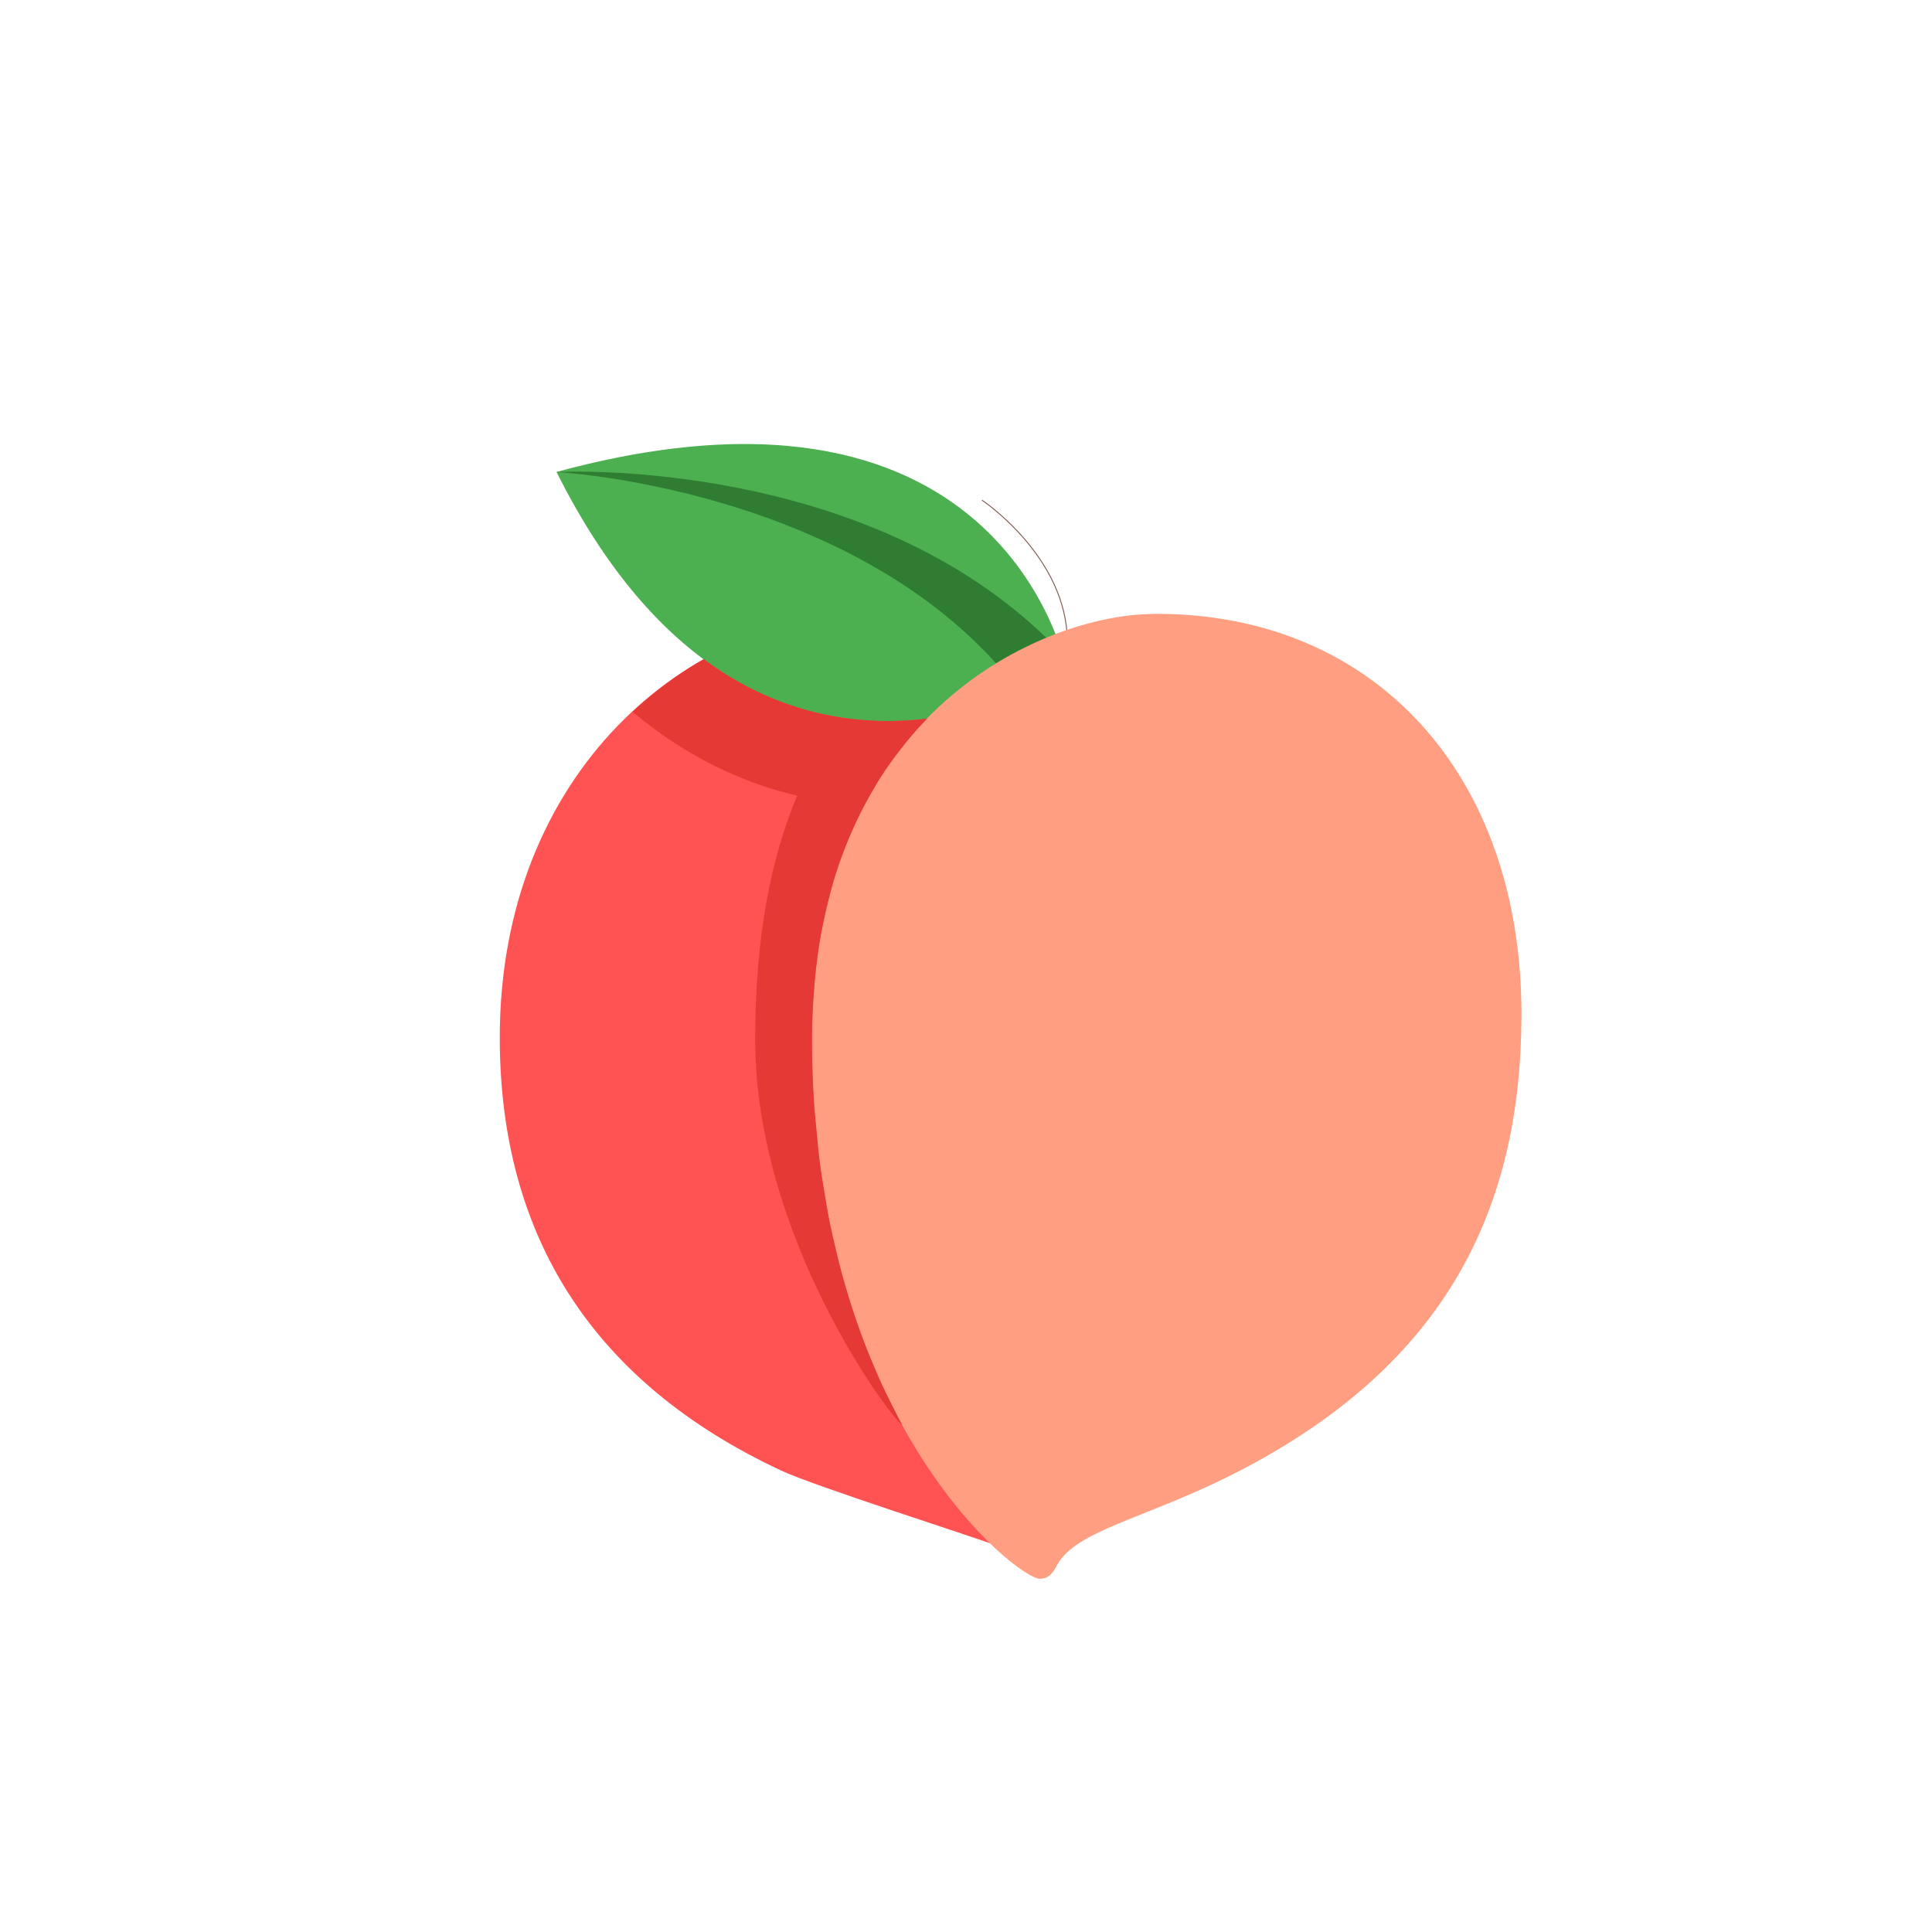
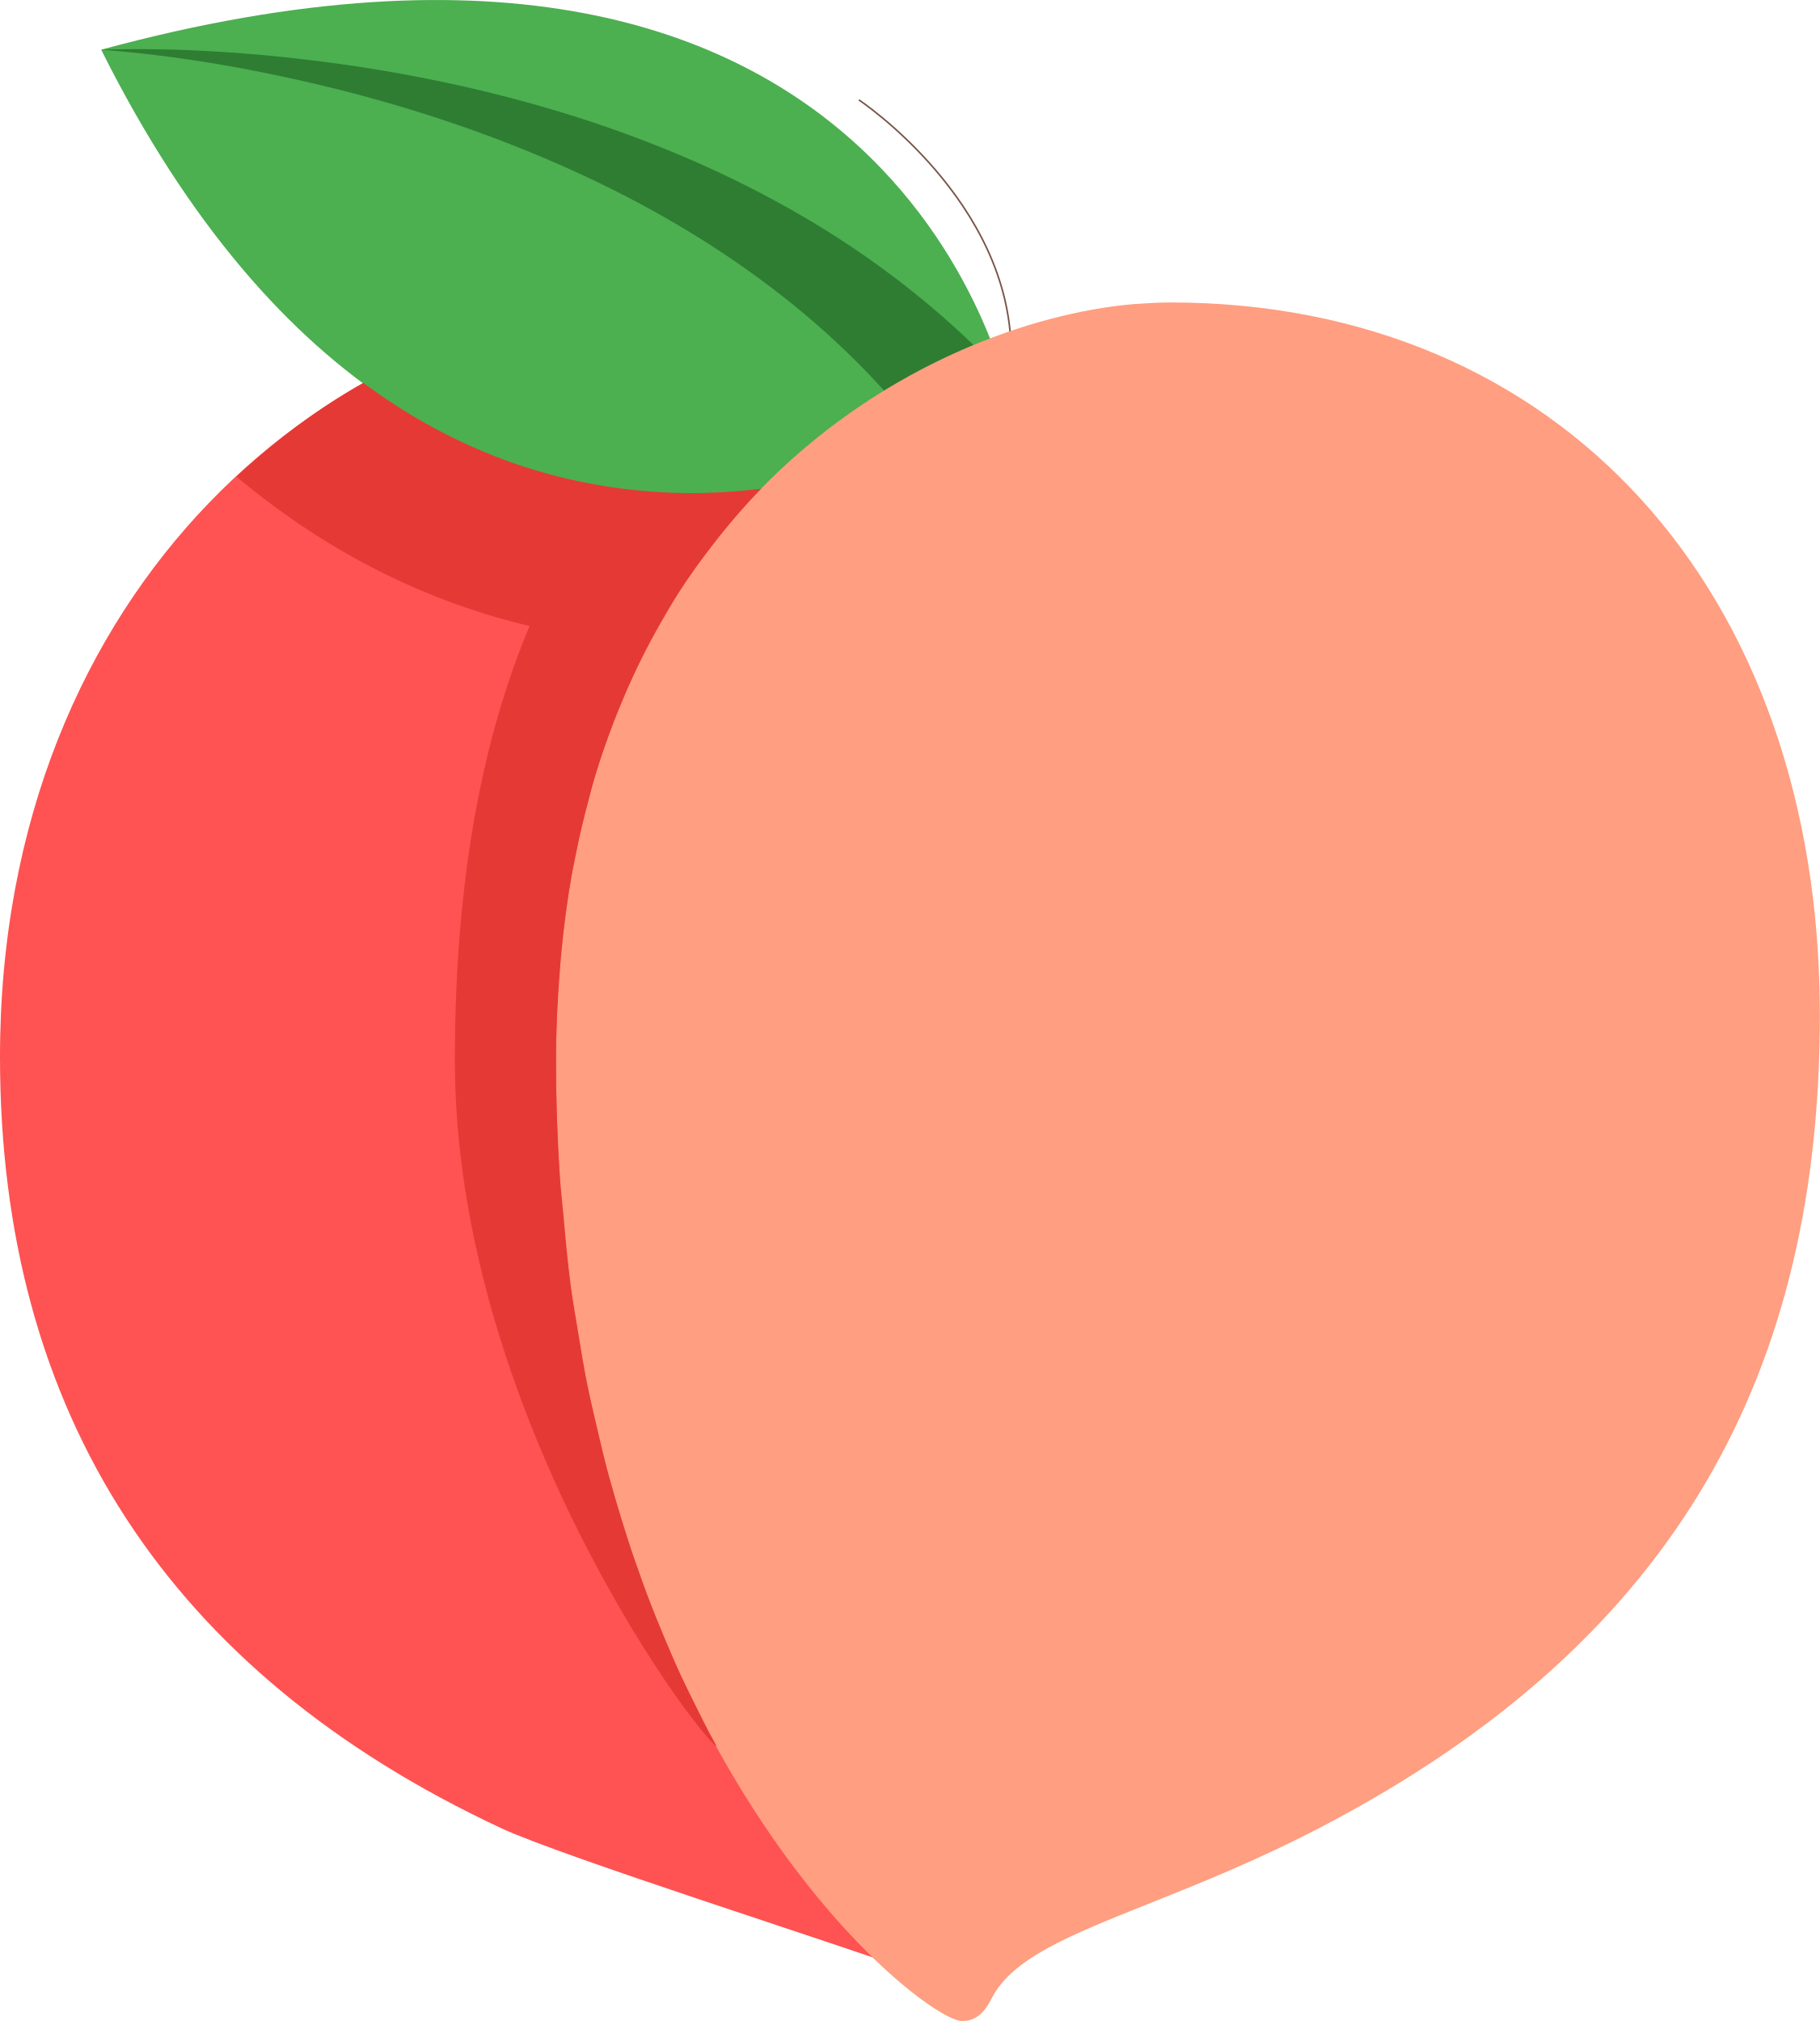
- <svg xmlns="http://www.w3.org/2000/svg" version="1.1" id="Layer_1" x="0px" y="0px" viewBox="0 0 4320 4320" style="enable-background:new 0 0 4320 4320;" xml:space="preserve">
-   <path style="fill:#FF5252;" d="M2132.828,2895.571c-6.98-11.74-126.916-258.147-126.916-571.122  c0-455.121,338.295-717.266,559.192-860.681c-58.825-14.532-368.818-91.189-615.416-91.189  c-409.05,0-832.188,354.286-832.188,947.238c0,447.569,211.632,773.299,629.059,968.306  c76.657,35.79,426.438,146.715,513.185,178.571C2256.635,3261.724,2142.855,2912.578,2132.828,2895.571z" />
-   <path style="fill:#4CAF50;" d="M2386.66,1503.048c0,0-130.914-722.723-1142.244-447.76  C1688.622,1943.701,2386.66,1503.048,2386.66,1503.048z" />
-   <path style="fill:#2E7D32;" d="M2275.609,1541.44c-114.796-150.522-276.931-263.541-456.517-342.166  c-89.793-39.471-183.901-70.756-280.167-94.87c-96.329-23.797-194.753-41.628-294.509-49.116  c100.073-3.109,200.654,4.252,300.537,17.959c99.819,14.088,199.195,35.727,296.476,66.631  c97.154,30.967,192.405,71.39,282.261,123.807c89.603,52.036,174.827,117.778,247.105,193.864L2275.609,1541.44z" />
-   <path style="fill:none;stroke:#795548;stroke-width:2;stroke-linecap:round;" d="M2196.286,1118.81  c0,0,190.374,126.916,190.374,317.29" />
-   <path style="fill:#FF9E80;" d="M2586.109,1372.578c-14.913,0-30.968,1.206-46.769,2.158  c-252.246,22.464-723.802,251.675-723.802,949.713c0,846.784,458.421,1205.702,509.631,1205.702  c19.101,0.127,29-12.501,37.631-29.064c25.764-49.878,97.662-78.624,197.228-118.349c63.331-25.32,135.102-54.003,215.059-95.631  c456.961-238.094,626.902-581.91,626.902-1019.897C3401.989,1732.068,3074.101,1372.578,2586.109,1372.578z" />
-   <path style="fill:#E53935;" d="M1988.017,3128.906c-4.95-10.026-9.899-19.926-14.786-30.396  c-7.869-16.88-15.357-34.585-22.908-52.543c-5.648-13.453-11.169-27.033-16.562-41.057c-6.6-17.134-12.945-34.775-19.164-52.861  c-5.775-16.626-11.232-33.696-16.562-51.084c-5.394-17.451-10.598-35.092-15.611-53.305c-5.457-19.862-10.344-40.55-15.23-61.364  c-4.125-17.705-8.313-35.283-12.057-53.749c-4.759-23.479-8.694-48.038-12.692-72.659c-2.856-17.578-5.965-34.712-8.376-52.924  c-3.807-28.746-6.536-58.889-9.201-89.158c-1.396-15.738-3.3-30.777-4.379-46.896c-3.109-47.149-4.95-95.822-4.95-146.461  c0-38.836,1.967-75.769,4.759-111.75c0.635-8.123,1.206-16.245,1.967-24.178c3.236-33.696,7.552-66.313,13.072-97.471  c1.333-7.488,2.983-14.595,4.442-21.957c4.95-25.066,10.661-49.307,17.007-72.786c2.158-8.123,4.125-16.436,6.473-24.304  c7.615-25.574,16.055-49.942,25.193-73.611c3.998-10.344,8.186-20.433,12.438-30.396c7.298-17.134,15.04-33.76,23.035-49.878  c7.742-15.547,15.928-30.396,24.304-45.055c6.727-11.676,13.453-23.353,20.56-34.458c7.425-11.676,15.103-22.845,22.972-33.887  c5.965-8.376,12.057-16.436,18.213-24.431c20.18-26.272,41.184-51.02,63.141-73.421c-28.239,3.363-57.683,5.457-88.207,5.457  c-33.569,0-68.408-2.602-104.008-8.059c-98.741-15.103-203.764-53.622-307.264-130.279  c-56.541,31.856-109.782,71.771-159.216,117.715c123.553,103.373,250.215,159.66,367.993,187.518  c-57.747,137.386-93.791,313.482-93.791,545.231c0,438.241,298.443,840.438,328.586,861.569c-0.698-1.269-1.333-2.729-2.031-3.998  C2005.912,3165.141,1996.965,3147.118,1988.017,3128.906z" />
+ <svg xmlns="http://www.w3.org/2000/svg" version="1.1" id="Layer_1" x="0px" y="0px" viewBox="0 0 2284.5 2537.3" style="enable-background:new 0 0 2284.5 2537.3;" xml:space="preserve">
+   <style type="text/css">
+ 	.st0{fill:#FF5252;}
+ 	.st1{fill:#4CAF50;}
+ 	.st2{fill:#2E7D32;}
+ 	.st3{fill:none;stroke:#795548;stroke-width:2;stroke-linecap:round;}
+ 	.st4{fill:#FF9E80;}
+ 	.st5{fill:#E53935;}
+ </style>
+   <path class="st0" d="M1015.3,1902.7c-7-11.7-126.9-258.1-126.9-571.1c0-455.1,338.3-717.3,559.2-860.7  c-58.8-14.5-368.8-91.2-615.4-91.2C423.1,379.7,0,734,0,1326.9c0,447.6,211.6,773.3,629.1,968.3c76.7,35.8,426.4,146.7,513.2,178.6  C1139.1,2268.8,1025.4,1919.7,1015.3,1902.7z" />
+   <path class="st1" d="M1269.2,510.2c0,0-130.9-722.7-1142.2-447.8C571.1,950.8,1269.2,510.2,1269.2,510.2z" />
+   <path class="st2" d="M1158.1,548.6C1043.3,398,881.2,285,701.6,206.4c-89.8-39.5-183.9-70.8-280.2-94.9  c-96.3-23.8-194.8-41.6-294.5-49.1c100.1-3.1,200.7,4.3,300.5,18c99.8,14.1,199.2,35.7,296.5,66.6c97.2,31,192.4,71.4,282.3,123.8  c89.6,52,174.8,117.8,247.1,193.9L1158.1,548.6z" />
+   <path class="st3" d="M1078.8,125.9c0,0,190.4,126.9,190.4,317.3" />
+   <path class="st4" d="M1468.6,379.7c-14.9,0-31,1.2-46.8,2.2C1169.6,404.3,698,633.5,698,1331.6c0,846.8,458.4,1205.7,509.6,1205.7  c19.1,0.1,29-12.5,37.6-29.1c25.8-49.9,97.7-78.6,197.2-118.3c63.3-25.3,135.1-54,215.1-95.6c457-238.1,626.9-581.9,626.9-1019.9  C2284.5,739.2,1956.6,379.7,1468.6,379.7z" />
+   <path class="st5" d="M870.5,2136c-4.9-10-9.9-19.9-14.8-30.4c-7.9-16.9-15.4-34.6-22.9-52.5c-5.6-13.5-11.2-27-16.6-41.1  c-6.6-17.1-12.9-34.8-19.2-52.9c-5.8-16.6-11.2-33.7-16.6-51.1c-5.4-17.5-10.6-35.1-15.6-53.3c-5.5-19.9-10.3-40.6-15.2-61.4  c-4.1-17.7-8.3-35.3-12.1-53.7c-4.8-23.5-8.7-48-12.7-72.7c-2.9-17.6-6-34.7-8.4-52.9c-3.8-28.7-6.5-58.9-9.2-89.2  c-1.4-15.7-3.3-30.8-4.4-46.9c-3.1-47.1-4.9-95.8-4.9-146.5c0-38.8,2-75.8,4.8-111.8c0.6-8.1,1.2-16.2,2-24.2  c3.2-33.7,7.6-66.3,13.1-97.5c1.3-7.5,3-14.6,4.4-22c4.9-25.1,10.7-49.3,17-72.8c2.2-8.1,4.1-16.4,6.5-24.3  c7.6-25.6,16.1-49.9,25.2-73.6c4-10.3,8.2-20.4,12.4-30.4c7.3-17.1,15-33.8,23-49.9c7.7-15.5,15.9-30.4,24.3-45.1  c6.7-11.7,13.5-23.4,20.6-34.5c7.4-11.7,15.1-22.8,23-33.9c6-8.4,12.1-16.4,18.2-24.4c20.2-26.3,41.2-51,63.1-73.4  c-28.2,3.4-57.7,5.5-88.2,5.5c-33.6,0-68.4-2.6-104-8.1c-98.7-15.1-203.8-53.6-307.3-130.3c-56.5,31.9-109.8,71.8-159.2,117.7  c123.6,103.4,250.2,159.7,368,187.5c-57.7,137.4-93.8,313.5-93.8,545.2c0,438.2,298.4,840.4,328.6,861.6c-0.7-1.3-1.3-2.7-2-4  C888.4,2172.3,879.5,2154.2,870.5,2136z" />
</svg>
